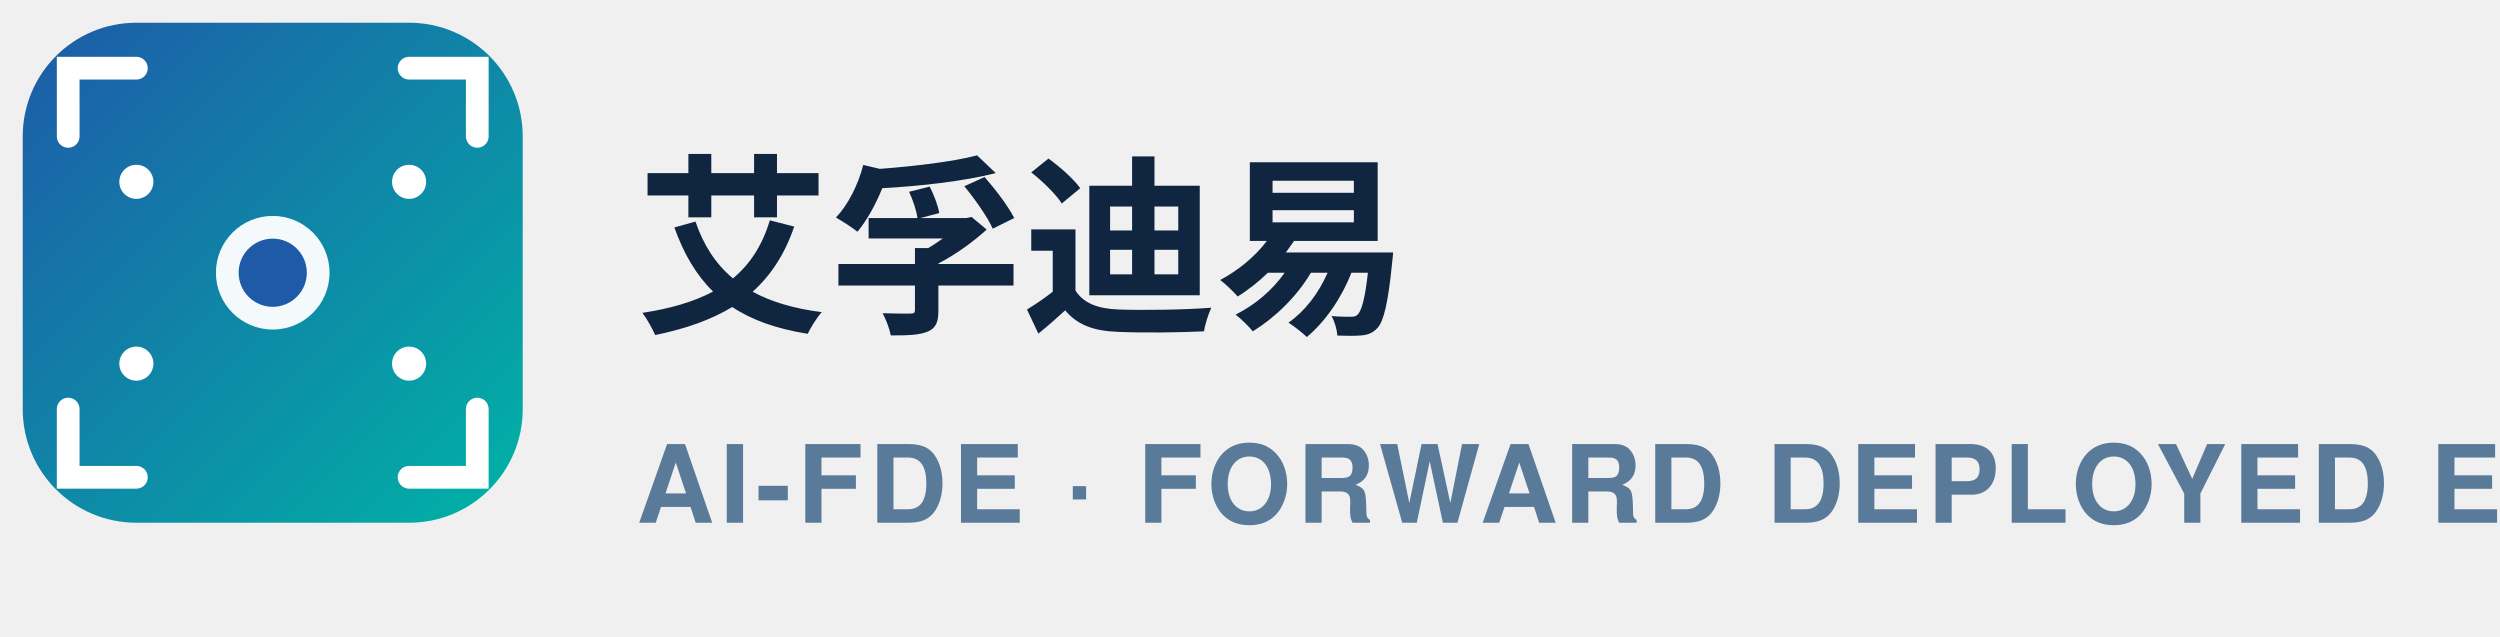
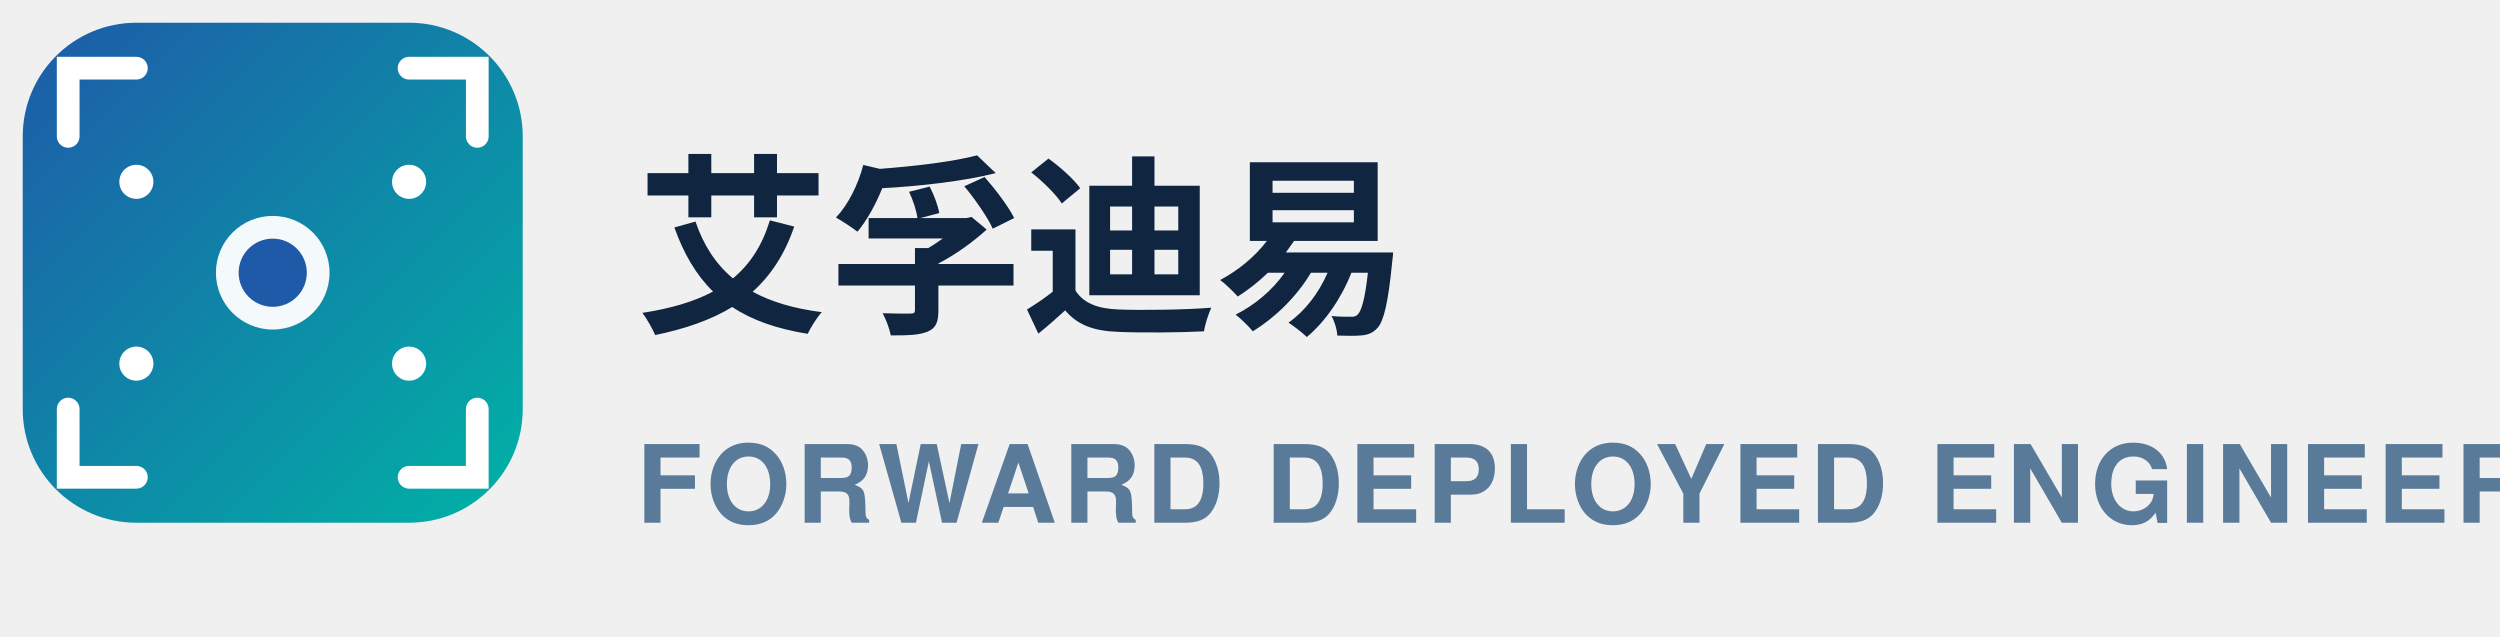
<svg xmlns="http://www.w3.org/2000/svg" width="220" height="56" viewBox="0 0 220 56">
  <defs>
    <linearGradient id="g1" x1="0%" y1="0%" x2="100%" y2="100%">
      <stop offset="0%" stop-color="#1E5AA8" />
      <stop offset="100%" stop-color="#00B3A6" />
    </linearGradient>
  </defs>
  <rect x="2" y="2" width="44" height="44" rx="10" ry="10" fill="url(#g1)" />
  <path d="M 6 12 L 6 6 L 12 6" stroke="white" stroke-width="2" fill="none" stroke-linecap="round" />
  <path d="M 42 12 L 42 6 L 36 6" stroke="white" stroke-width="2" fill="none" stroke-linecap="round" />
  <path d="M 6 36 L 6 42 L 12 42" stroke="white" stroke-width="2" fill="none" stroke-linecap="round" />
  <path d="M 42 36 L 42 42 L 36 42" stroke="white" stroke-width="2" fill="none" stroke-linecap="round" />
  <circle cx="24" cy="24" r="5" fill="white" opacity="0.95" />
  <circle cx="24" cy="24" r="3" fill="#1E5AA8" />
  <circle cx="12" cy="16" r="1.5" fill="white" />
  <circle cx="36" cy="16" r="1.5" fill="white" />
  <circle cx="12" cy="32" r="1.5" fill="white" />
  <circle cx="36" cy="32" r="1.5" fill="white" />
  <text x="56" y="28" font-family="PingFang SC, Microsoft YaHei, sans-serif" font-size="17" font-weight="700" fill="#0F2540">艾孚迪易</text>
-   <text x="56" y="46" font-family="Helvetica, Arial, sans-serif" font-size="9.5" font-weight="600" fill="#5A7A9A" letter-spacing="0.5">AI-FDE · FORWARD DEPLOYED ENGINEER</text>
+   <text x="56" y="46" font-family="Helvetica, Arial, sans-serif" font-size="9.5" font-weight="600" fill="#5A7A9A" letter-spacing="0.5">FORWARD DEPLOYED ENGINEER</text>
</svg>
